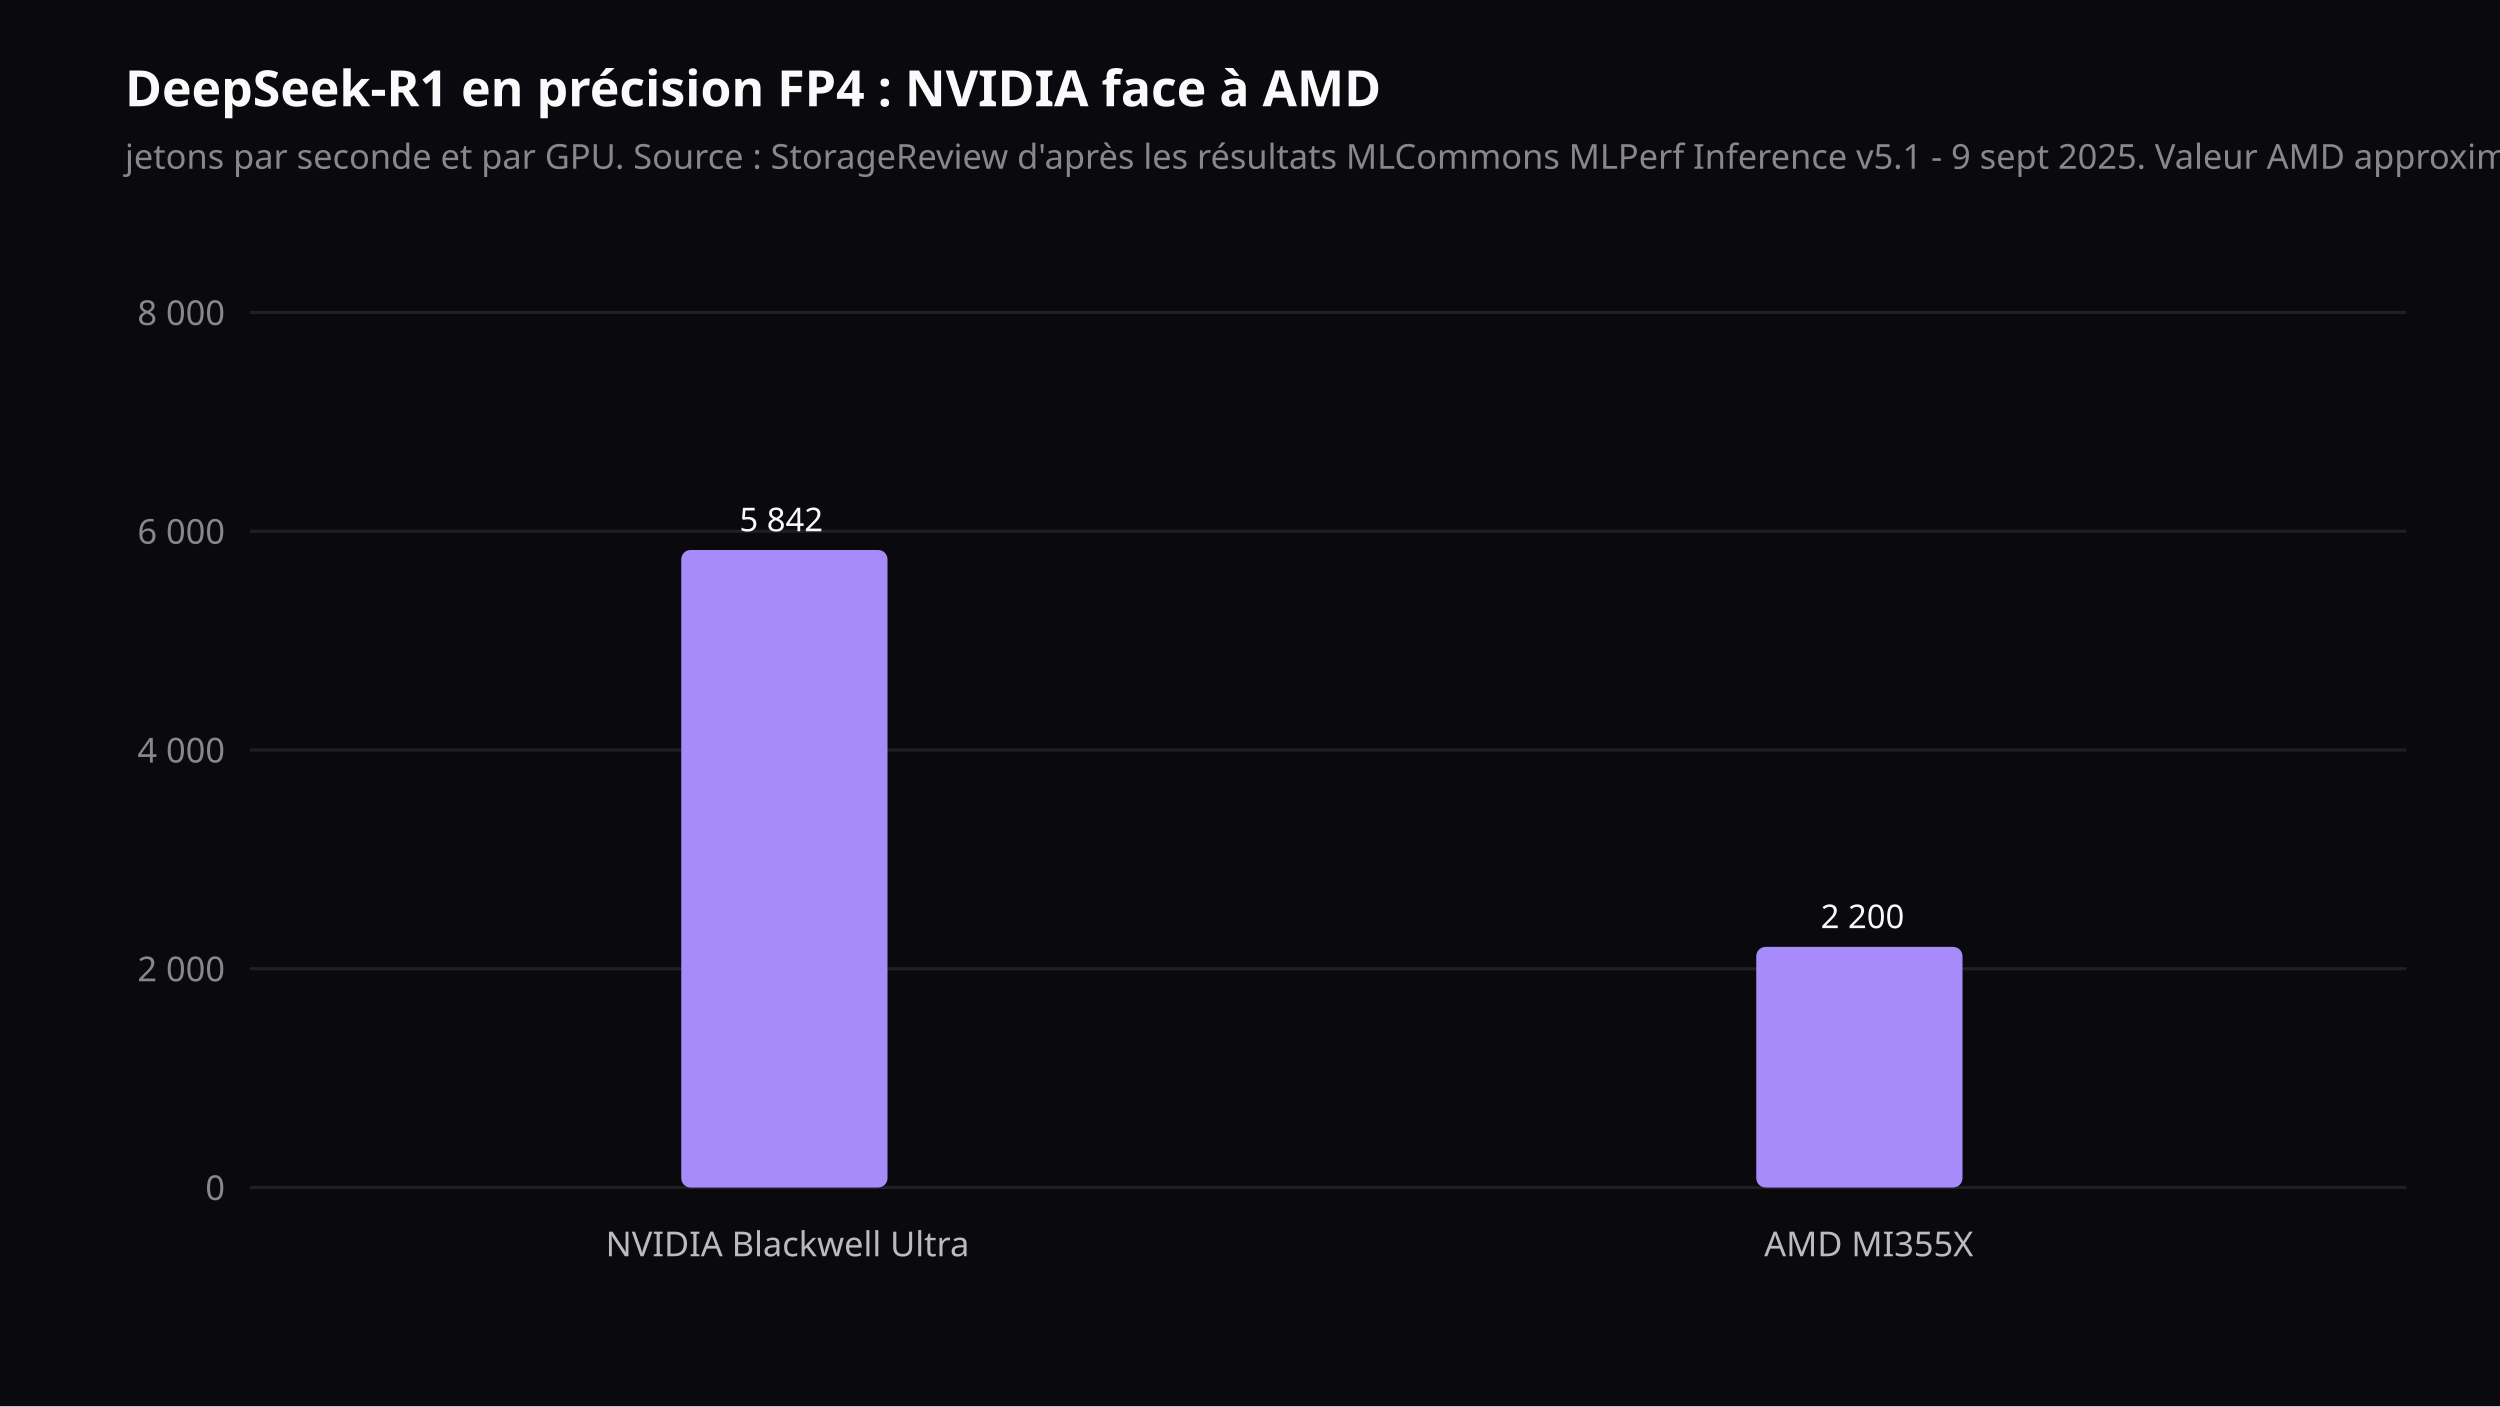
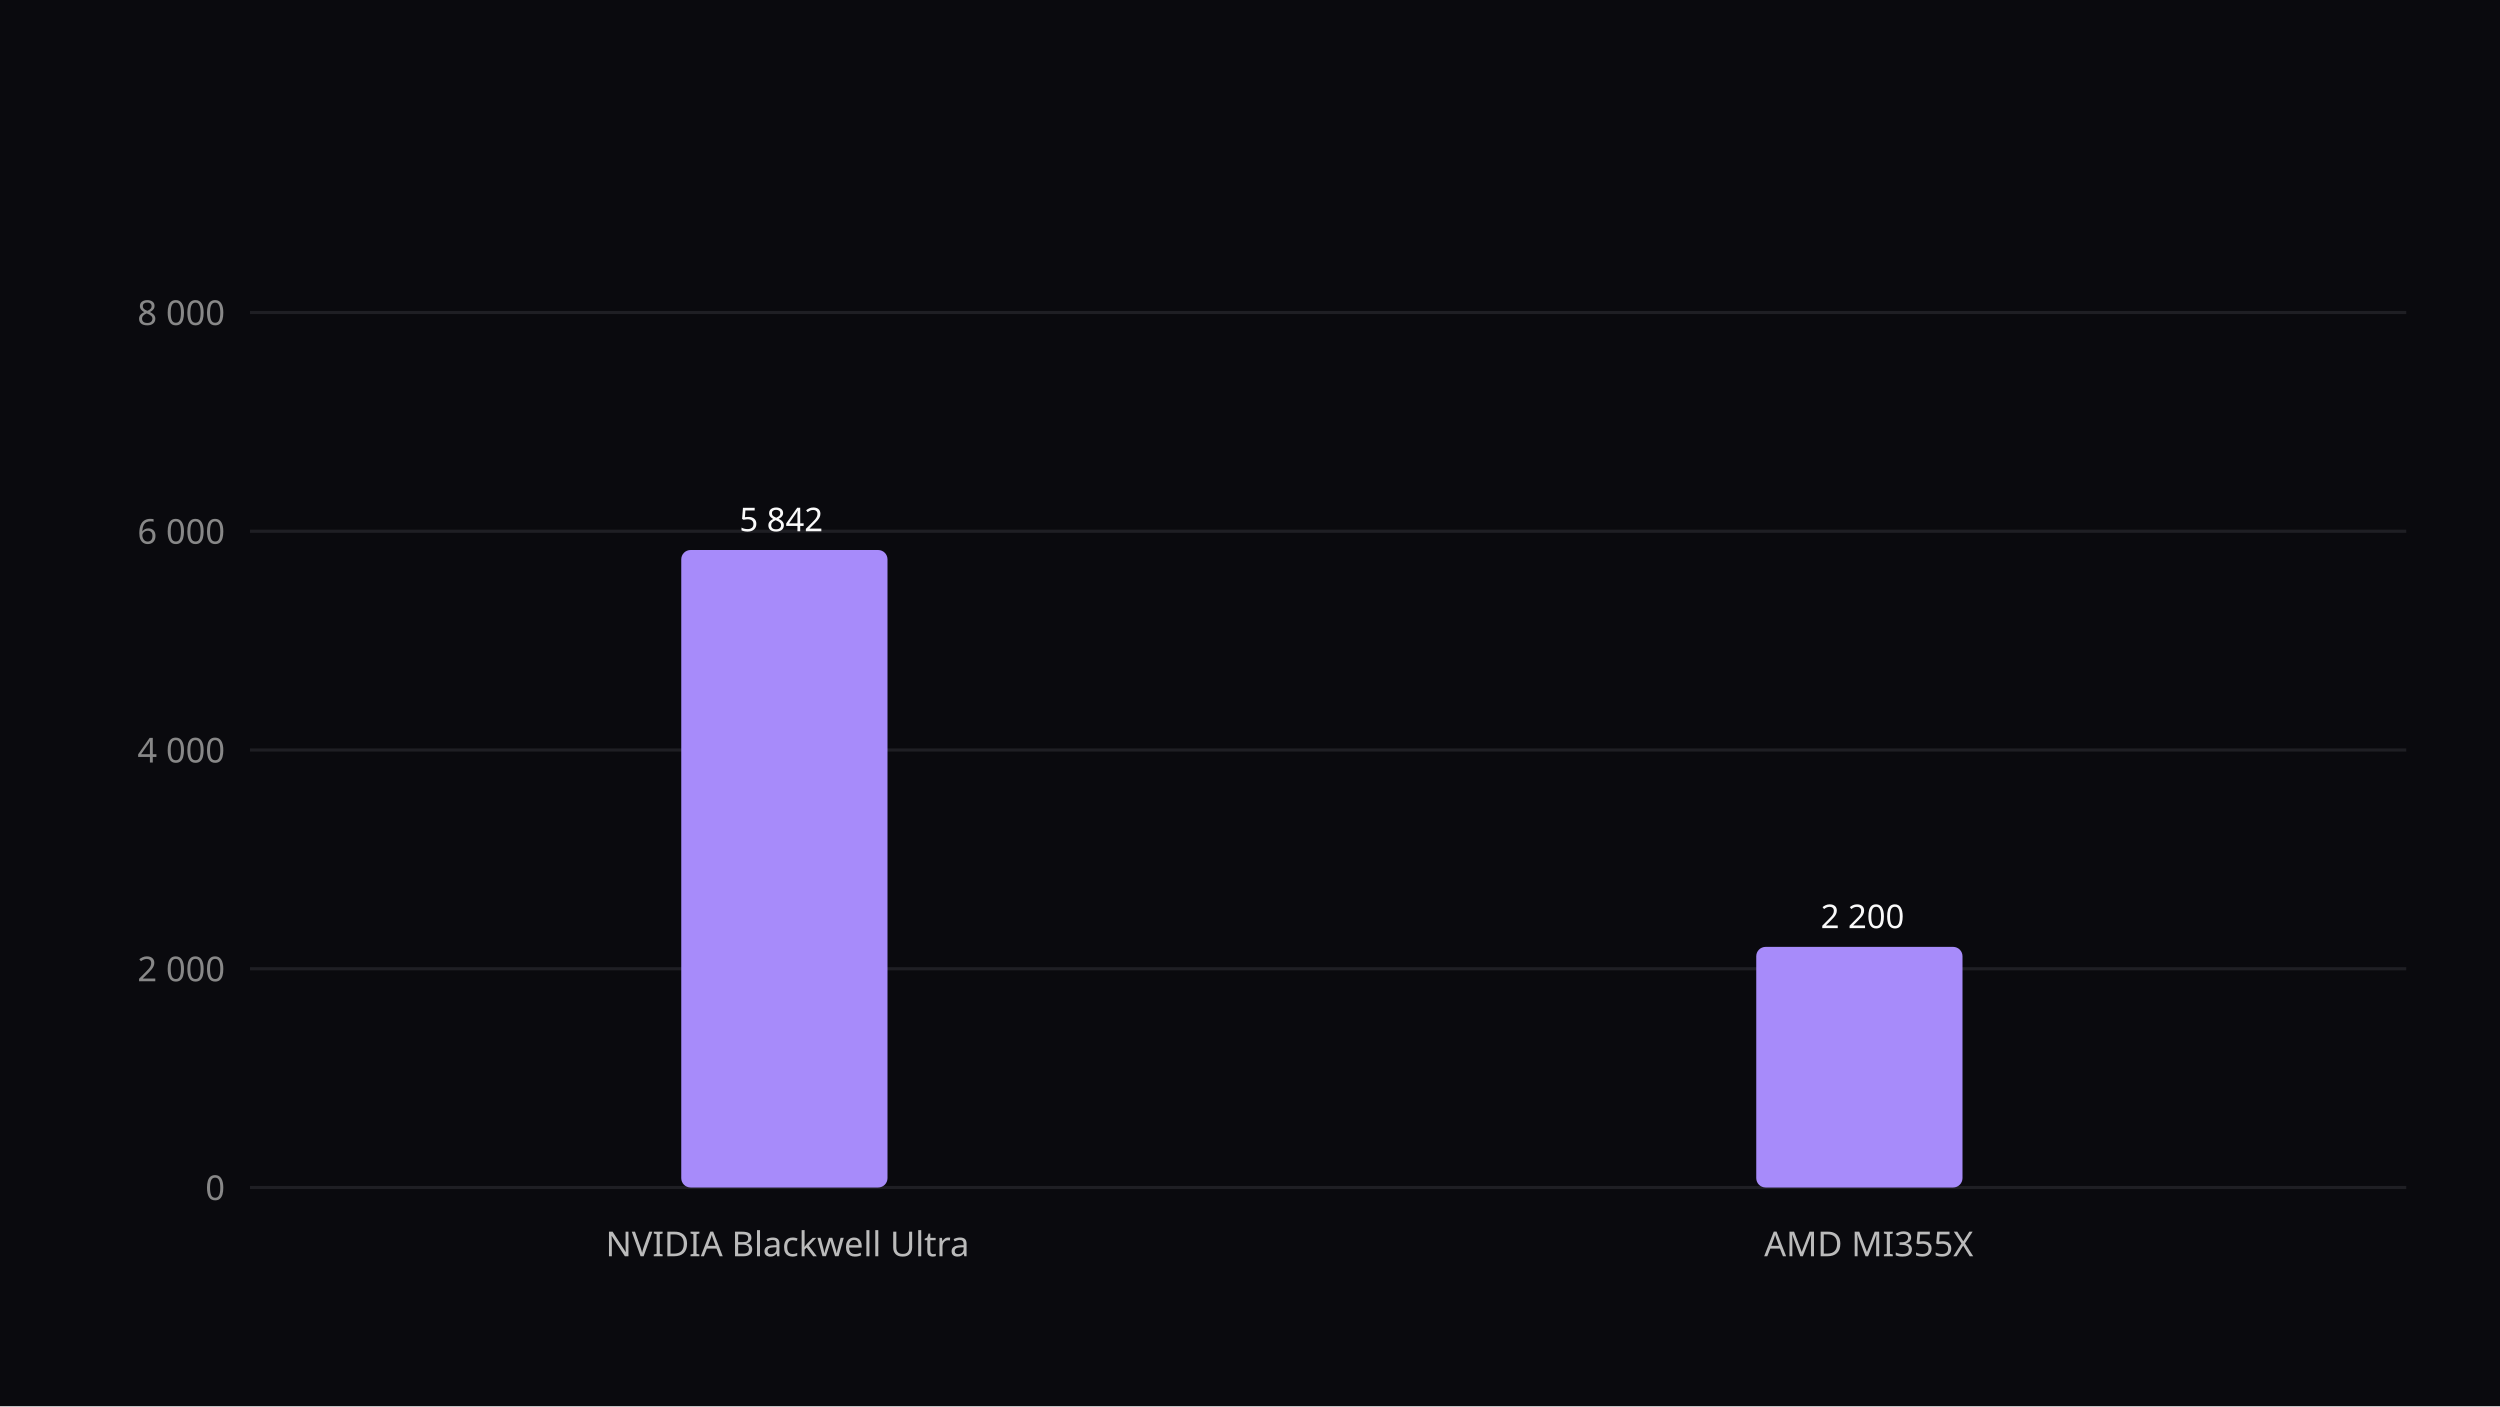
<svg xmlns="http://www.w3.org/2000/svg" viewBox="0 0 800 450" font-family="ui-sans-serif, system-ui">
  <rect width="800" height="450" fill="#0a0a0e" />
-   <text x="40" y="34" fill="#fafafa" font-size="16" font-weight="700">DeepSeek-R1 en précision FP4 : NVIDIA face à AMD</text>
-   <text x="40" y="54" fill="#888" font-size="11">jetons par seconde et par GPU. Source : StorageReview d'après les résultats MLCommons MLPerf Inference v5.1 - 9 sept 2025. Valeur AMD approximative telle que publiée.</text>
  <line x1="80" y1="380" x2="770" y2="380" stroke="#1f1f24" stroke-width="1" />
  <text x="72" y="384" text-anchor="end" fill="#888" font-size="11" font-family="ui-monospace">0</text>
  <line x1="80" y1="310" x2="770" y2="310" stroke="#1f1f24" stroke-width="1" />
  <text x="72" y="314" text-anchor="end" fill="#888" font-size="11" font-family="ui-monospace">2 000</text>
  <line x1="80" y1="240" x2="770" y2="240" stroke="#1f1f24" stroke-width="1" />
  <text x="72" y="244" text-anchor="end" fill="#888" font-size="11" font-family="ui-monospace">4 000</text>
  <line x1="80" y1="170" x2="770" y2="170" stroke="#1f1f24" stroke-width="1" />
  <text x="72" y="174" text-anchor="end" fill="#888" font-size="11" font-family="ui-monospace">6 000</text>
  <line x1="80" y1="100" x2="770" y2="100" stroke="#1f1f24" stroke-width="1" />
  <text x="72" y="104" text-anchor="end" fill="#888" font-size="11" font-family="ui-monospace">8 000</text>
  <rect x="218" y="176" width="66" height="204" fill="#a78bfa" rx="3" />
  <text x="250" y="170" text-anchor="middle" fill="#fafafa" font-size="10.5" font-family="ui-monospace">5 842</text>
  <text x="252" y="402" text-anchor="middle" fill="#bbb" font-size="11">NVIDIA Blackwell Ultra</text>
  <rect x="562" y="303" width="66" height="77" fill="#a78bfa" rx="3" />
  <text x="596" y="297" text-anchor="middle" fill="#fafafa" font-size="10.5" font-family="ui-monospace">2 200</text>
  <text x="598" y="402" text-anchor="middle" fill="#bbb" font-size="11">AMD MI355X</text>
</svg>
